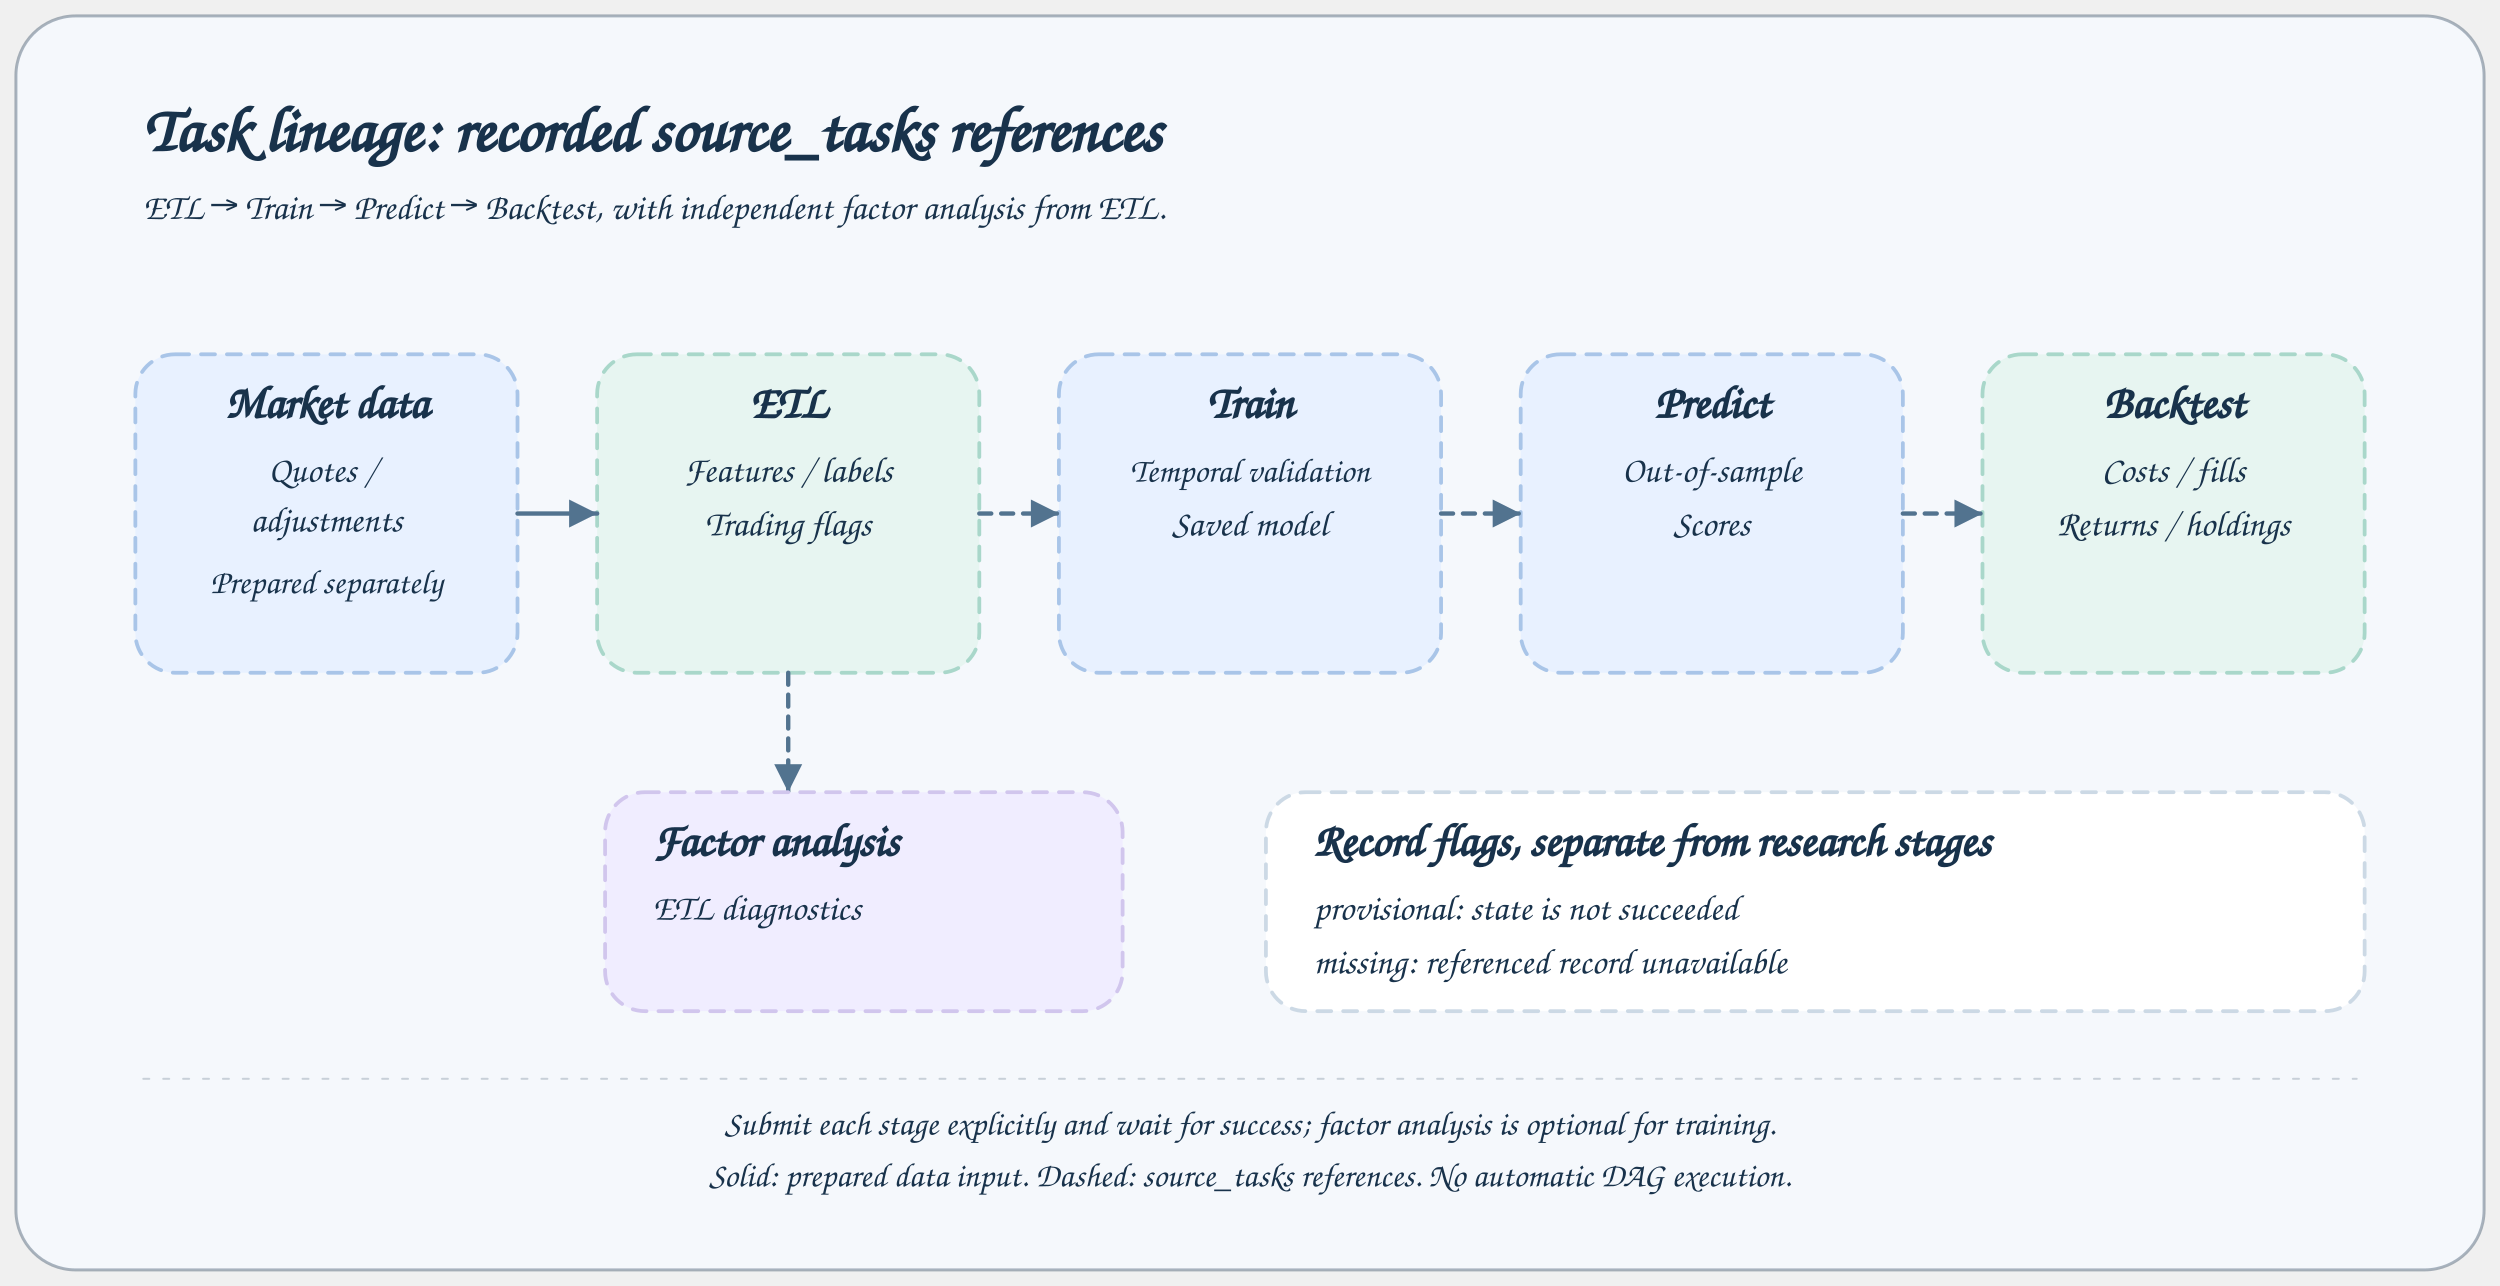
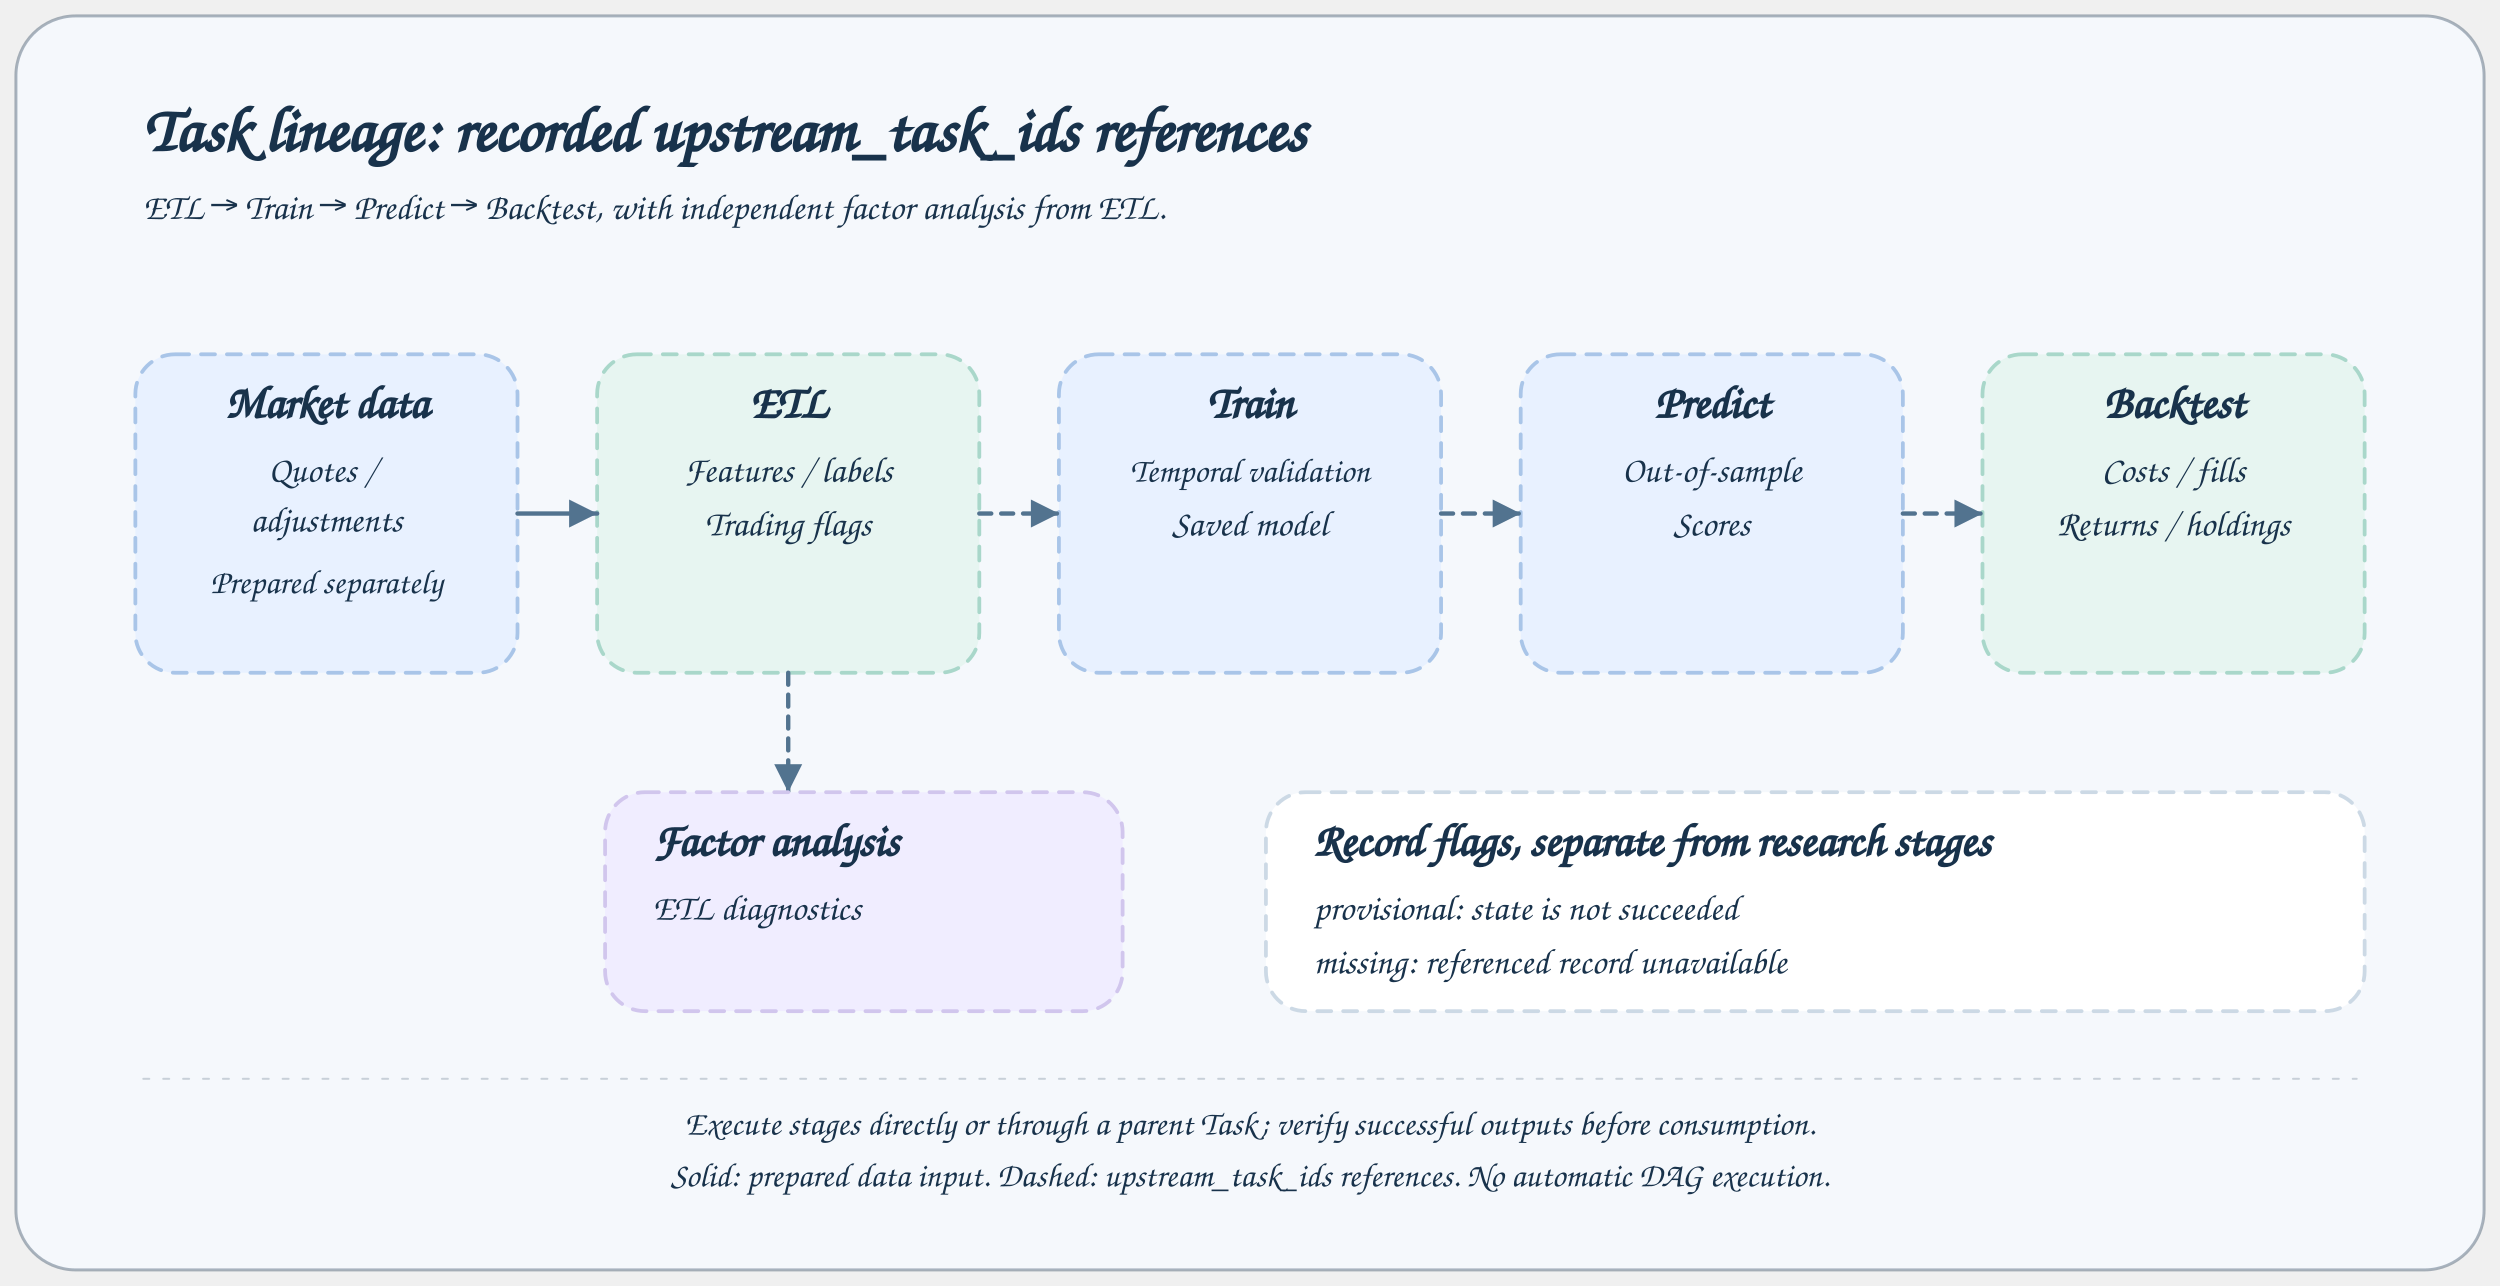
<svg xmlns="http://www.w3.org/2000/svg" width="1256" height="646" viewBox="0 0 1256 646" role="img" aria-labelledby="title desc">
  <defs>
    <marker id="arrow" viewBox="0 0 10 10" refX="9" refY="5" markerWidth="8" markerHeight="8" orient="auto-start-reverse">
      <path d="M 1 1 L 9 5 L 1 9 Z" fill="#52738f" />
    </marker>
  </defs>
  <rect x="8" y="8" width="1240.0" height="630.0" rx="30" fill="#f5f8fc" stroke="#18324b" stroke-width="1.5" stroke-linejoin="round" stroke-opacity="0.35" />
  <g transform="translate(28 28)" font-family="'Comic Sans MS', 'Chalkboard SE', 'Comic Neue', cursive" data-diagram-content="true">
    <g font-family="'Comic Sans MS', 'Chalkboard SE', 'Comic Neue', cursive" fill="#18324b">
-       <text x="44" y="48" font-size="32" font-weight="700" text-anchor="start">Task lineage: recorded source_tasks references</text>
+       <text x="44" y="48" font-size="32" font-weight="700" text-anchor="start">Task lineage: recorded upstream_task_ids references</text>
      <text x="44" y="82" font-size="18" font-weight="400" text-anchor="start" fill="#18324b">ETL → Train → Predict → Backtest, with independent factor analysis from ETL.</text>
      <rect x="40" y="150" width="192" height="160" rx="20" fill="#e8f1ff" stroke="#a9c5e8" stroke-width="1.9" stroke-dasharray="7 6" stroke-linecap="round" />
      <text x="136" y="182" font-size="23" font-weight="700" text-anchor="middle">Market data</text>
      <text x="136" y="214" font-size="18" font-weight="400" text-anchor="middle">
        <tspan x="136" dy="0">Quotes /</tspan>
        <tspan x="136" dy="25">adjustments</tspan>
      </text>
      <text x="136" y="270" font-size="17" font-weight="400" text-anchor="middle">Prepared separately</text>
      <rect x="272" y="150" width="192" height="160" rx="20" fill="#e7f5f1" stroke="#a9d7ca" stroke-width="1.9" stroke-dasharray="7 6" stroke-linecap="round" />
      <text x="368" y="182" font-size="23" font-weight="700" text-anchor="middle">ETL</text>
      <text x="368" y="214" font-size="18" font-weight="400" text-anchor="middle">Features / labels</text>
      <text x="368" y="241" font-size="18" font-weight="400" text-anchor="middle">Trading flags</text>
      <rect x="504" y="150" width="192" height="160" rx="20" fill="#e8f1ff" stroke="#a9c5e8" stroke-width="1.9" stroke-dasharray="7 6" stroke-linecap="round" />
      <text x="600" y="182" font-size="23" font-weight="700" text-anchor="middle">Train</text>
      <text x="600" y="214" font-size="17" font-weight="400" text-anchor="middle">Temporal validation</text>
      <text x="600" y="241" font-size="18" font-weight="400" text-anchor="middle">Saved model</text>
      <rect x="736" y="150" width="192" height="160" rx="20" fill="#e8f1ff" stroke="#a9c5e8" stroke-width="1.9" stroke-dasharray="7 6" stroke-linecap="round" />
      <text x="832" y="182" font-size="23" font-weight="700" text-anchor="middle">Predict</text>
      <text x="832" y="214" font-size="18" font-weight="400" text-anchor="middle">Out-of-sample</text>
      <text x="832" y="241" font-size="18" font-weight="400" text-anchor="middle">Scores</text>
      <rect x="968" y="150" width="192" height="160" rx="20" fill="#e7f5f1" stroke="#a9d7ca" stroke-width="1.9" stroke-dasharray="7 6" stroke-linecap="round" />
      <text x="1064" y="182" font-size="23" font-weight="700" text-anchor="middle">Backtest</text>
      <text x="1064" y="214" font-size="18" font-weight="400" text-anchor="middle">Costs / fills</text>
      <text x="1064" y="241" font-size="18" font-weight="400" text-anchor="middle">Returns / holdings</text>
      <path d="M 232 230 H 272" fill="none" stroke="#52738f" stroke-width="2.2" marker-end="url(#arrow)" stroke-linecap="round" stroke-linejoin="round" />
      <path d="M 464 230 H 504" fill="none" stroke="#52738f" stroke-width="2.2" marker-end="url(#arrow)" stroke-dasharray="6 5" stroke-linecap="round" stroke-linejoin="round" />
      <path d="M 696 230 H 736" fill="none" stroke="#52738f" stroke-width="2.2" marker-end="url(#arrow)" stroke-dasharray="6 5" stroke-linecap="round" stroke-linejoin="round" />
      <path d="M 928 230 H 968" fill="none" stroke="#52738f" stroke-width="2.2" marker-end="url(#arrow)" stroke-dasharray="6 5" stroke-linecap="round" stroke-linejoin="round" />
      <path d="M 368 310 V 370" fill="none" stroke="#52738f" stroke-width="2.2" marker-end="url(#arrow)" stroke-dasharray="6 5" stroke-linecap="round" stroke-linejoin="round" />
      <rect x="276" y="370" width="260" height="110" rx="20" fill="#f0edff" stroke="#d1c6ed" stroke-width="1.9" stroke-dasharray="7 6" stroke-linecap="round" />
      <text x="300.0" y="402.0" font-size="23" font-weight="700" text-anchor="start">Factor analysis</text>
      <text x="300.0" y="434.0" font-size="18" font-weight="400" text-anchor="start">ETL diagnostics</text>
      <rect x="608" y="370" width="552" height="110" rx="20" fill="#ffffff" stroke="#ccd9e5" stroke-width="1.9" stroke-dasharray="7 6" stroke-linecap="round" />
      <text x="632.0" y="402.0" font-size="23" font-weight="700" text-anchor="start">Record flags, separate from research stages</text>
      <text x="632.0" y="434.0" font-size="18" font-weight="400" text-anchor="start">provisional: state is not succeeded</text>
      <text x="632.0" y="461.0" font-size="18" font-weight="400" text-anchor="start">missing: referenced record unavailable</text>
-       <text x="600.0" y="542" font-size="17" font-weight="400" text-anchor="middle">Submit each stage explicitly and wait for success; factor analysis is optional for training.</text>
-       <text x="600.0" y="568" font-size="17" font-weight="400" text-anchor="middle">Solid: prepared data input. Dashed: source_tasks references. No automatic DAG execution.</text>
+       <text x="600.0" y="542" font-size="17" font-weight="400" text-anchor="middle">Execute stages directly or through a parent Task; verify successful outputs before consumption.</text>
+       <text x="600.0" y="568" font-size="17" font-weight="400" text-anchor="middle">Solid: prepared data input. Dashed: upstream_task_ids references. No automatic DAG execution.</text>
    </g>
    <path d="M 44 514 H 1156" fill="none" stroke="#18324b" stroke-opacity="0.2" stroke-width="1" stroke-dasharray="3 7" stroke-linecap="round" />
  </g>
</svg>
